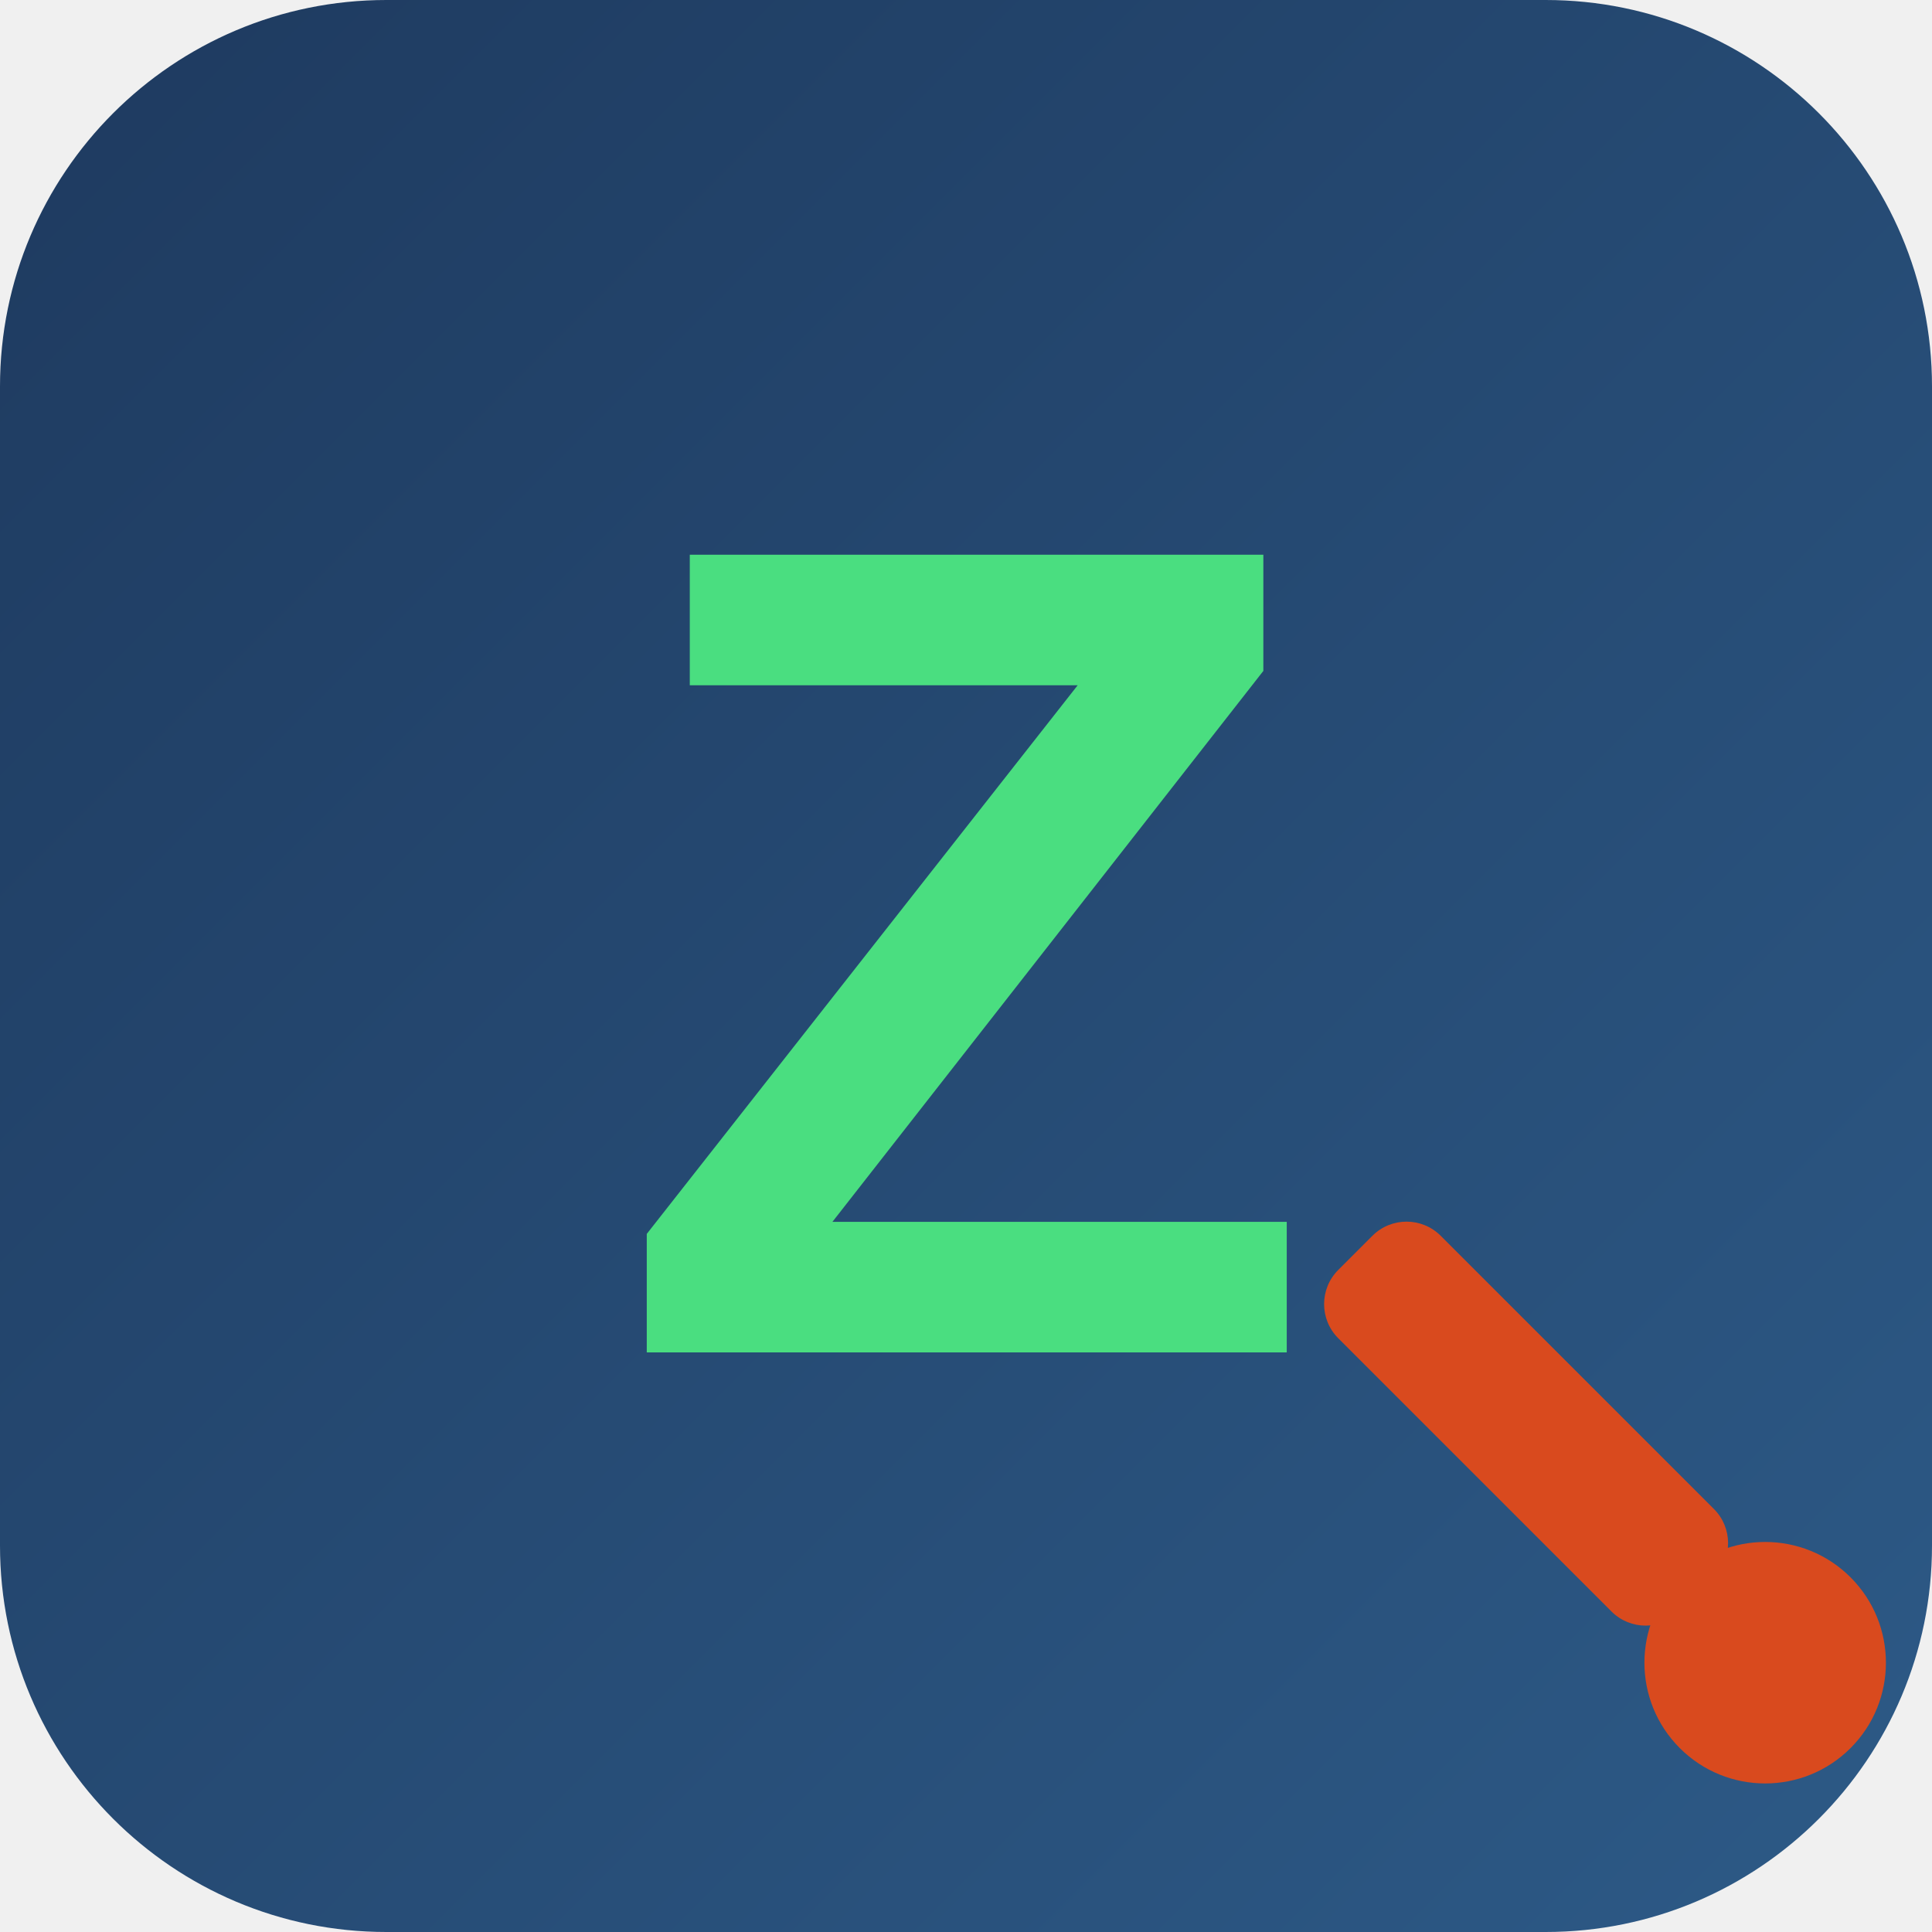
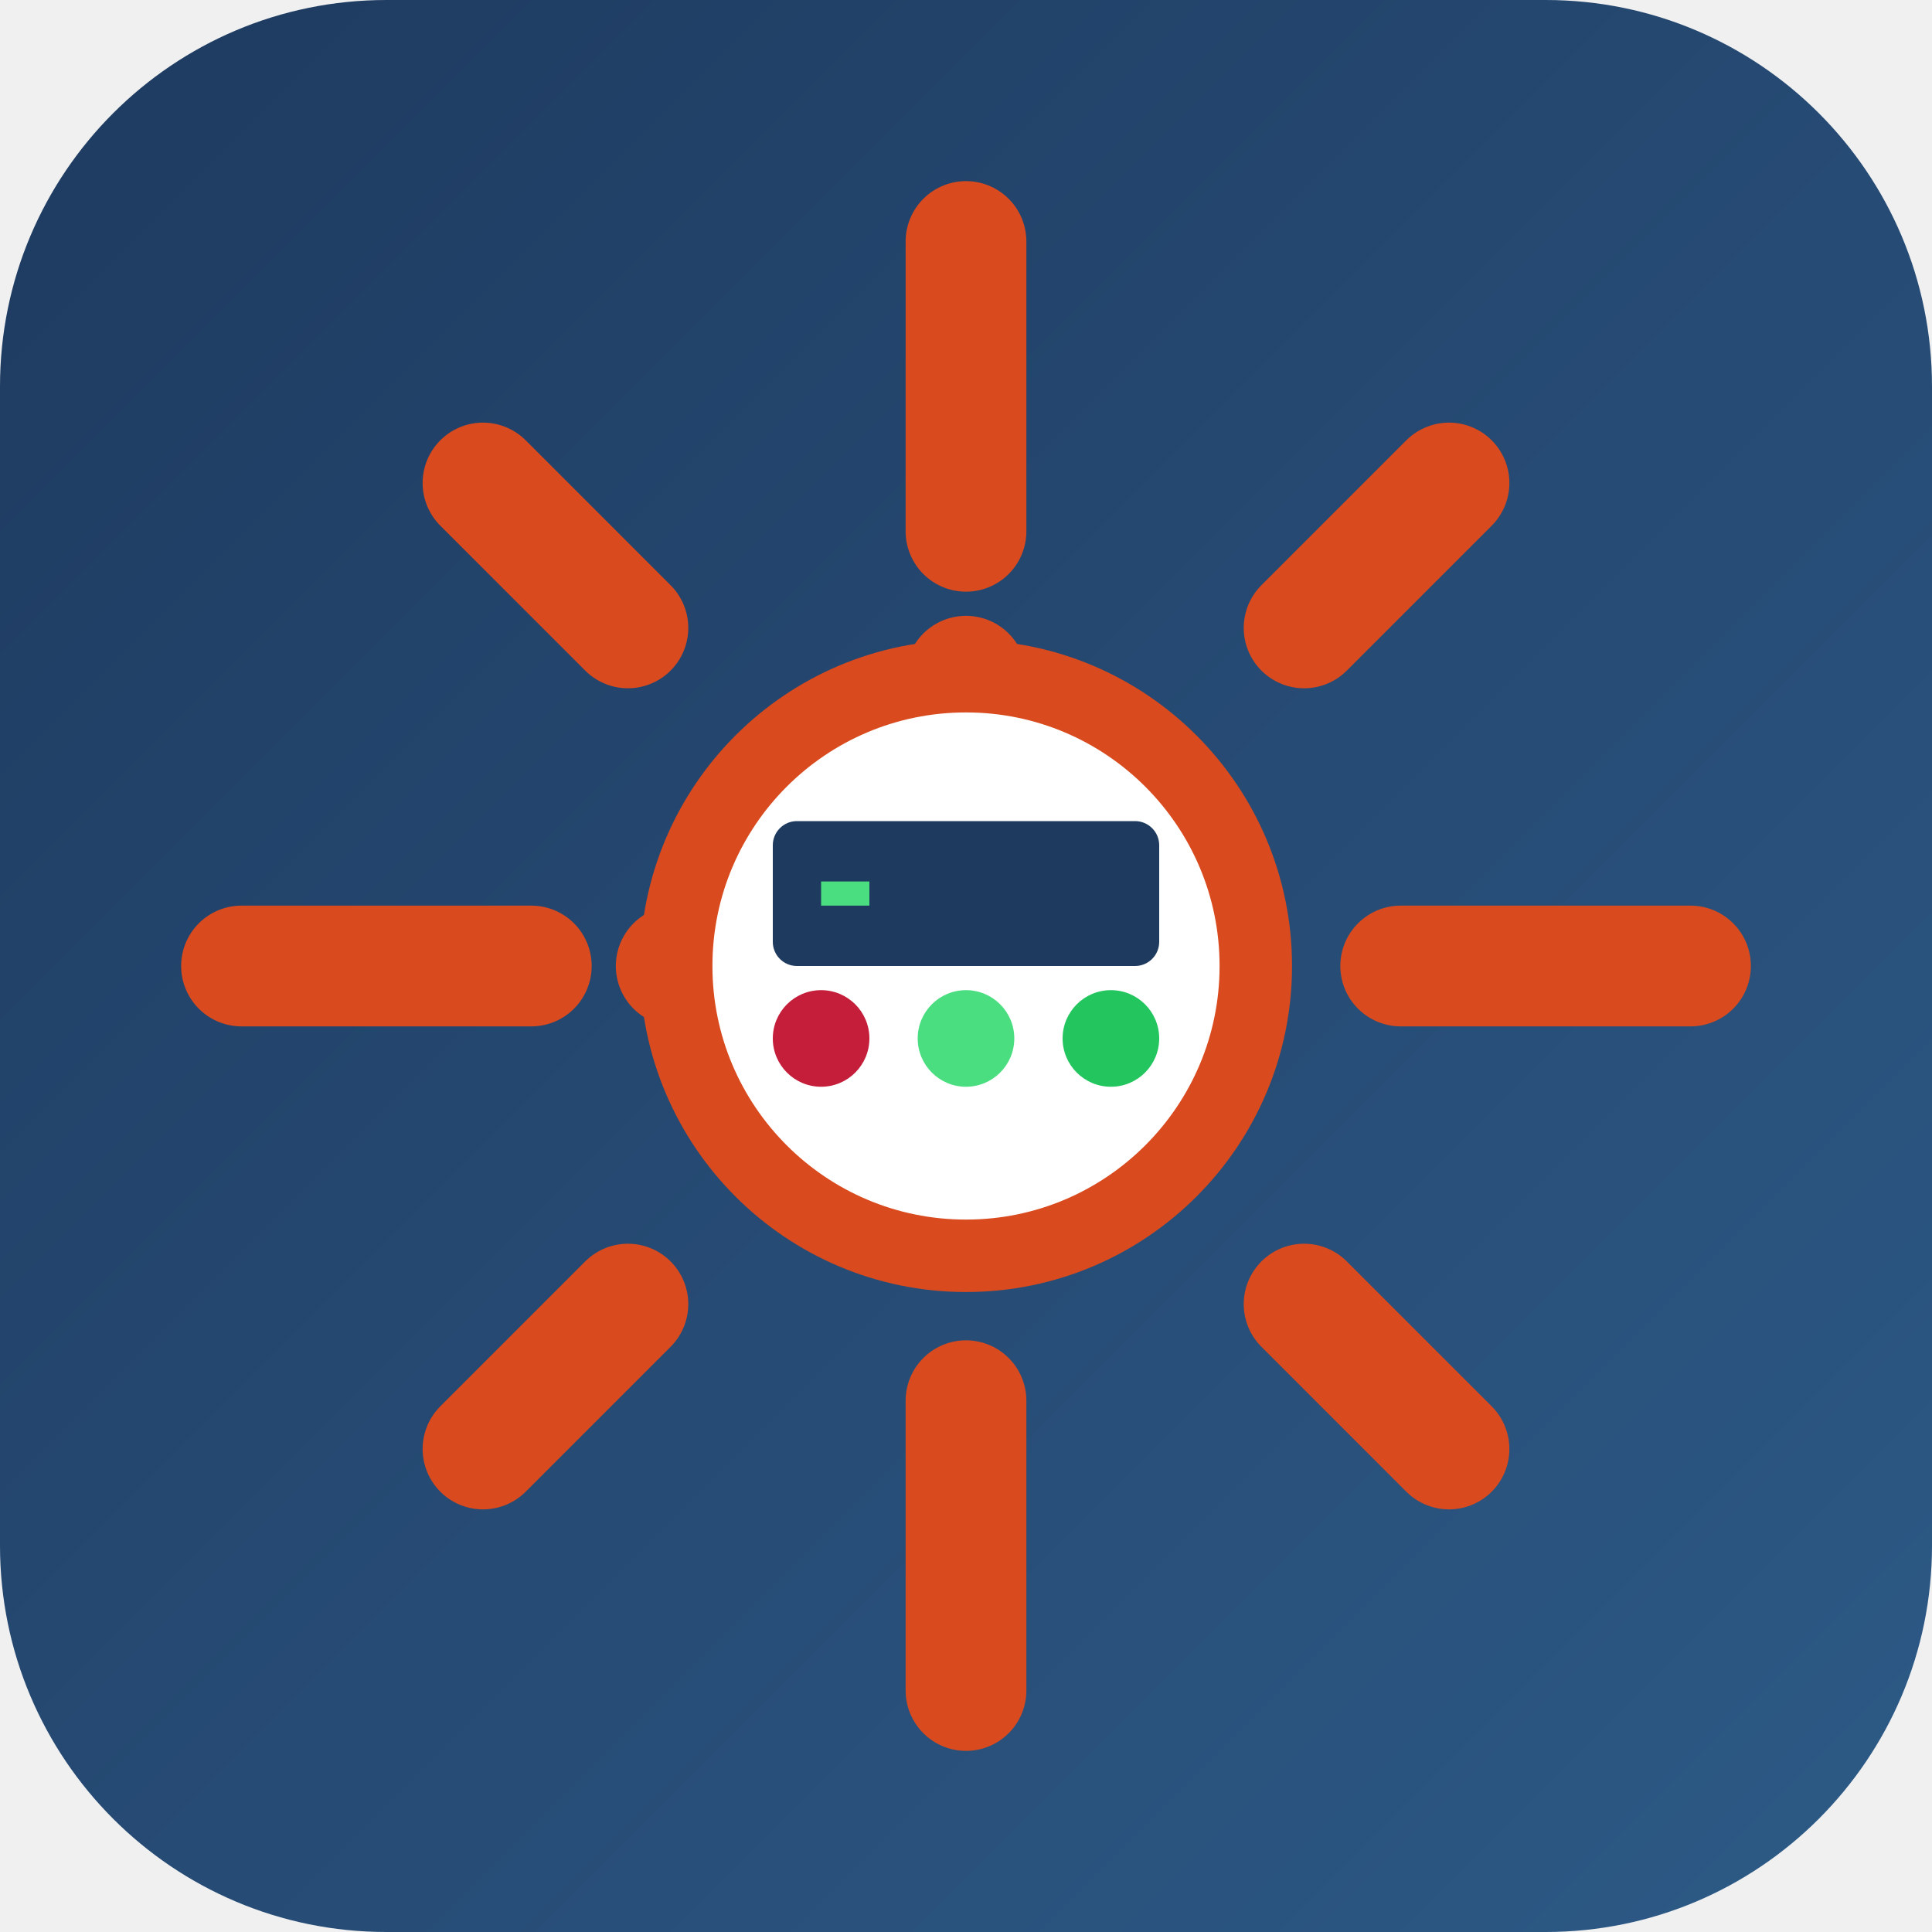
<svg xmlns="http://www.w3.org/2000/svg" viewBox="0 0 40 40" width="40" height="40">
  <defs>
-     <linearGradient id="logoGrad2" x1="0%" y1="0%" x2="100%" y2="100%">
+     <linearGradient id="bgGrad2" x1="0%" y1="0%" x2="100%" y2="100%">
      <stop offset="0%" style="stop-color:#1e3a5f" />
      <stop offset="100%" style="stop-color:#2d5a87" />
    </linearGradient>
  </defs>
-   <rect width="40" height="40" rx="8" fill="url(#logoGrad2)" />
-   <text x="20" y="28" text-anchor="middle" font-family="Arial, sans-serif" font-size="24" font-weight="800" fill="#4ade80">Z</text>
-   <g transform="translate(27, 27) rotate(-45)" fill="#d94a1e">
-     <rect x="0" y="0" width="3" height="10" rx="1" />
-     <circle cx="1.5" cy="12" r="2.5" />
+   <rect width="40" height="40" rx="8" fill="url(#bgGrad2)" />
+   <g stroke="#d94a1e" stroke-width="2.5" stroke-linecap="round">
+     <line x1="20" y1="5" x2="20" y2="11" />
+     <line x1="20" y1="14" x2="20" y2="17" />
+     <line x1="20" y1="29" x2="20" y2="35" />
+     <line x1="5" y1="20" x2="11" y2="20" />
+     <line x1="14" y1="20" x2="17" y2="20" />
+     <line x1="29" y1="20" x2="35" y2="20" />
+     <line x1="10" y1="10" x2="13" y2="13" />
+     <line x1="27" y1="27" x2="30" y2="30" />
+     <line x1="30" y1="10" x2="27" y2="13" />
+     <line x1="10" y1="30" x2="13" y2="27" />
  </g>
+   <circle cx="20" cy="20" r="6" fill="#ffffff" stroke="#d94a1e" stroke-width="1.5" />
+   <rect x="16" y="17" width="8" height="3" rx="0.5" fill="#1e3a5f" />
+   <line x1="17" y1="18.5" x2="18" y2="18.5" stroke="#4ade80" stroke-width="0.5" />
+   <circle cx="17" cy="21.5" r="1" fill="#c41e3a" />
+   <circle cx="20" cy="21.5" r="1" fill="#4ade80" />
+   <circle cx="23" cy="21.5" r="1" fill="#22c55e" />
</svg>
